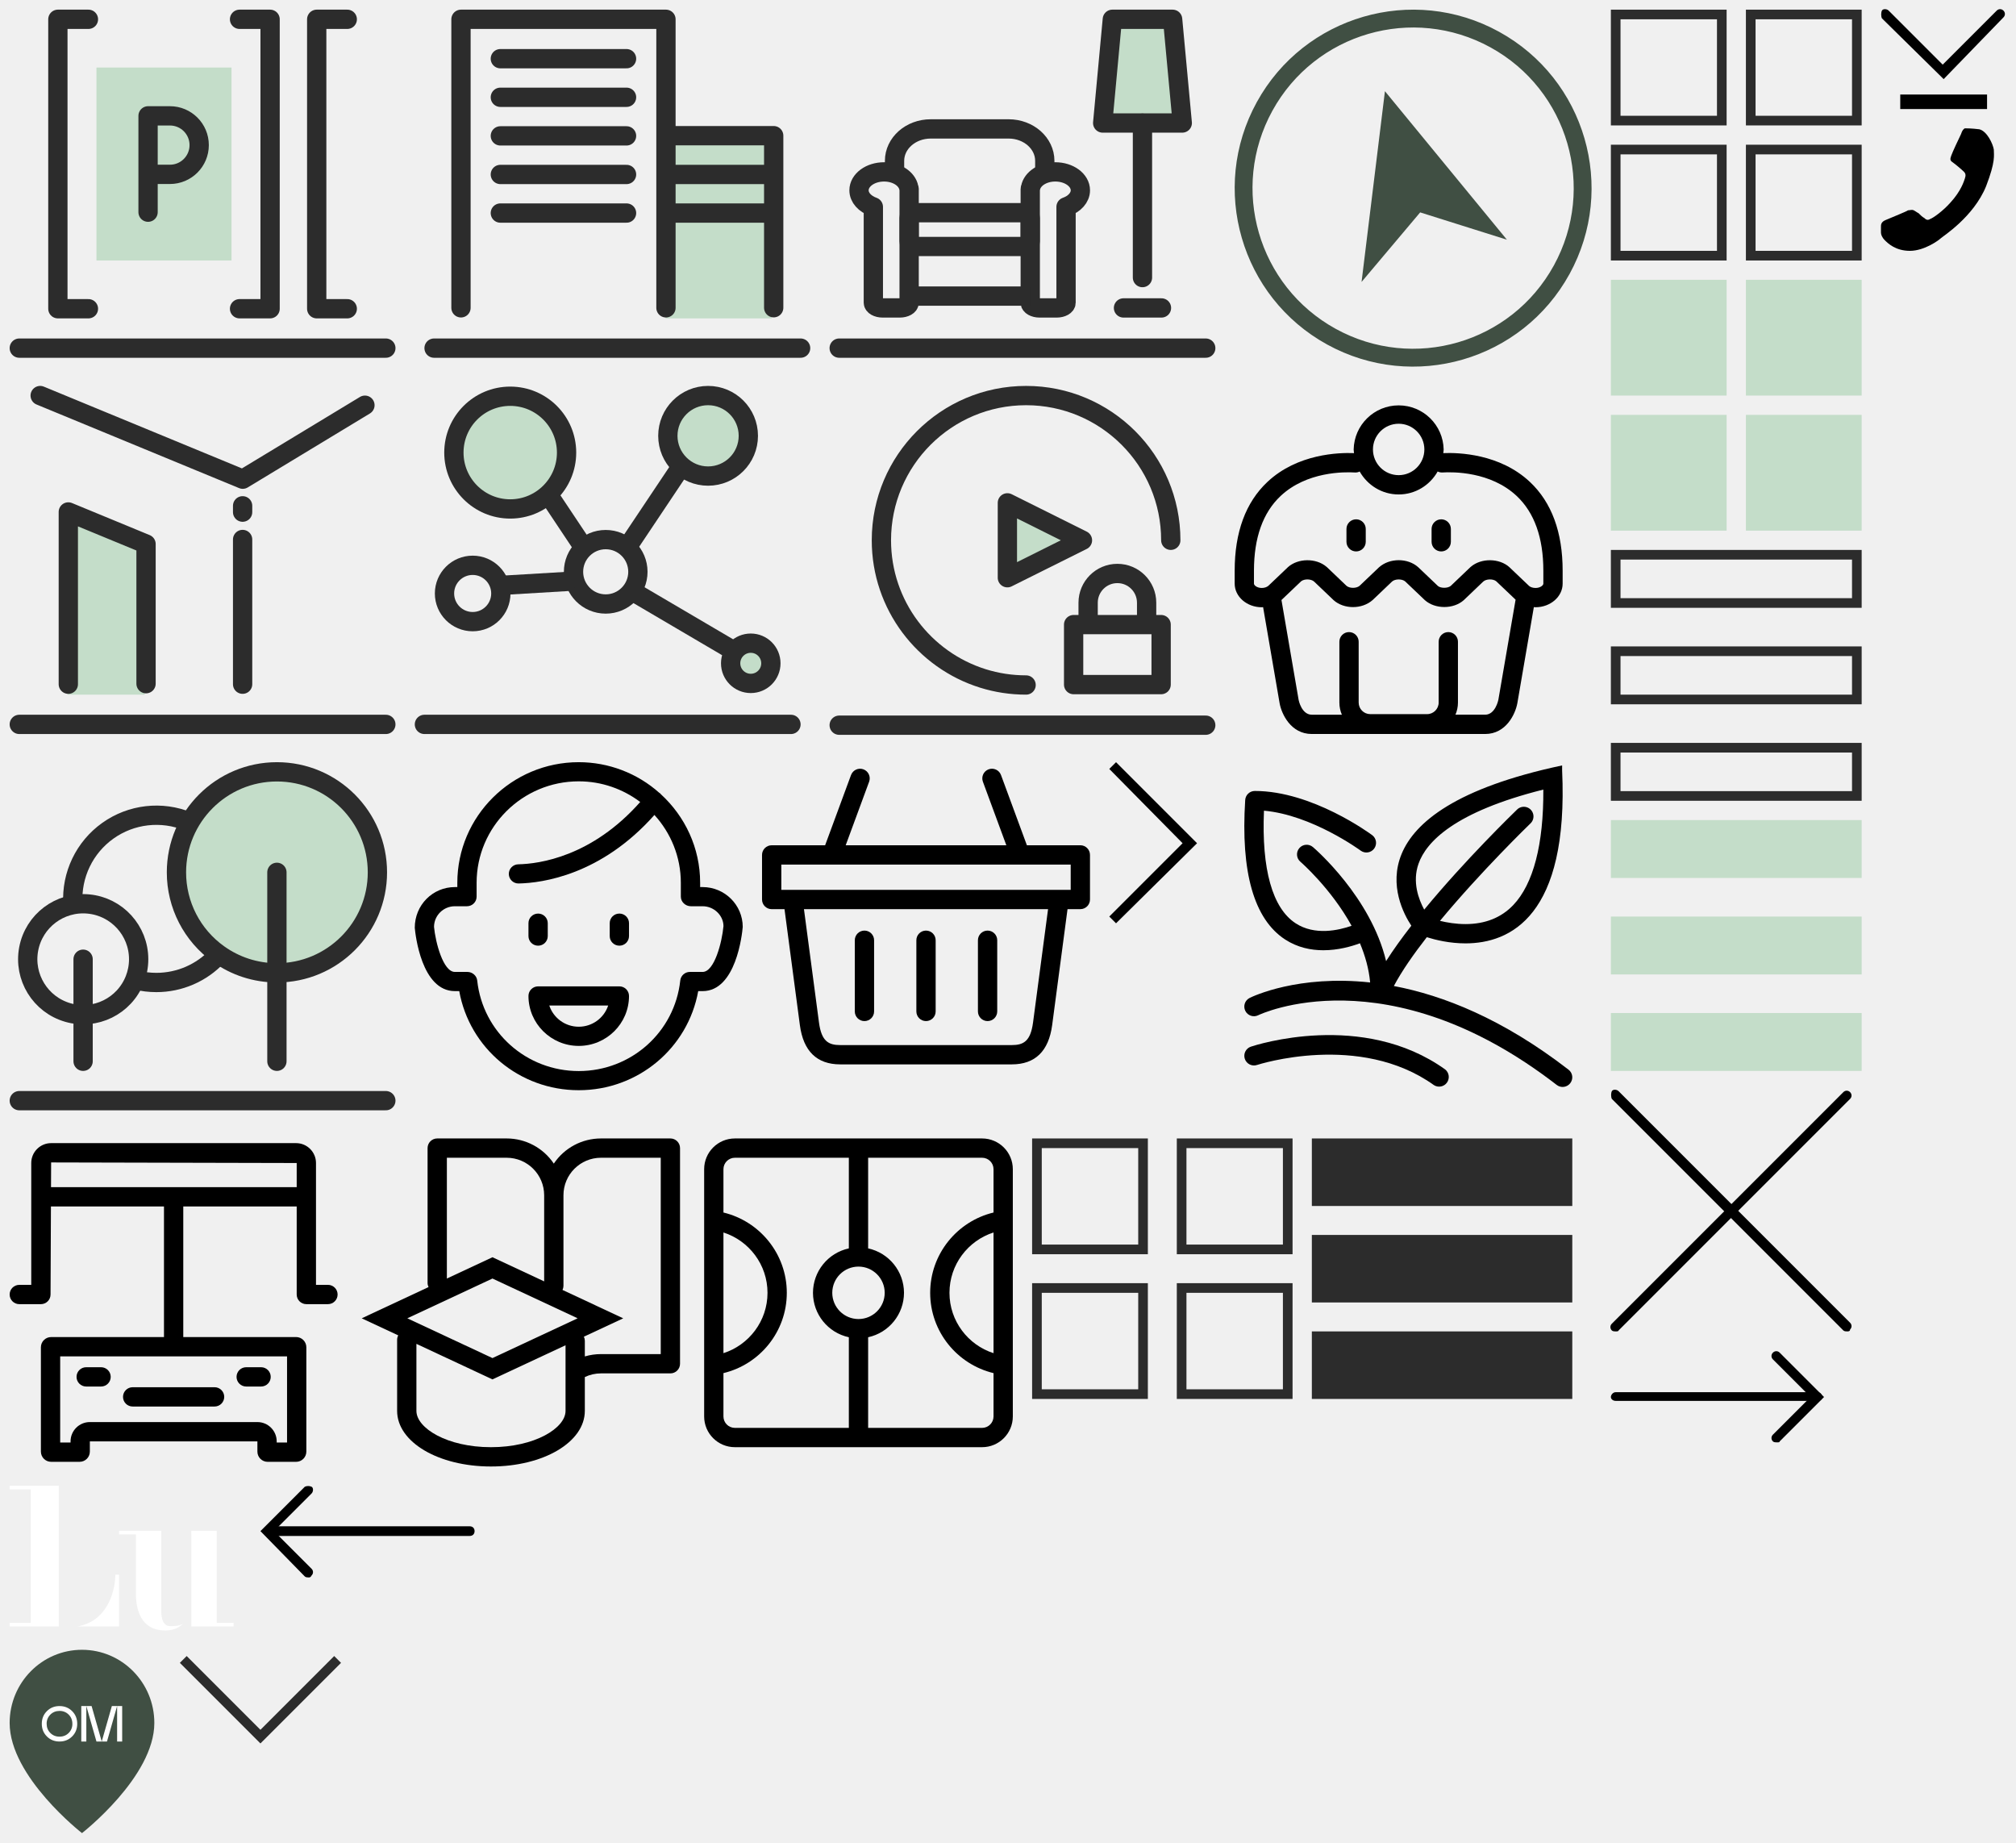
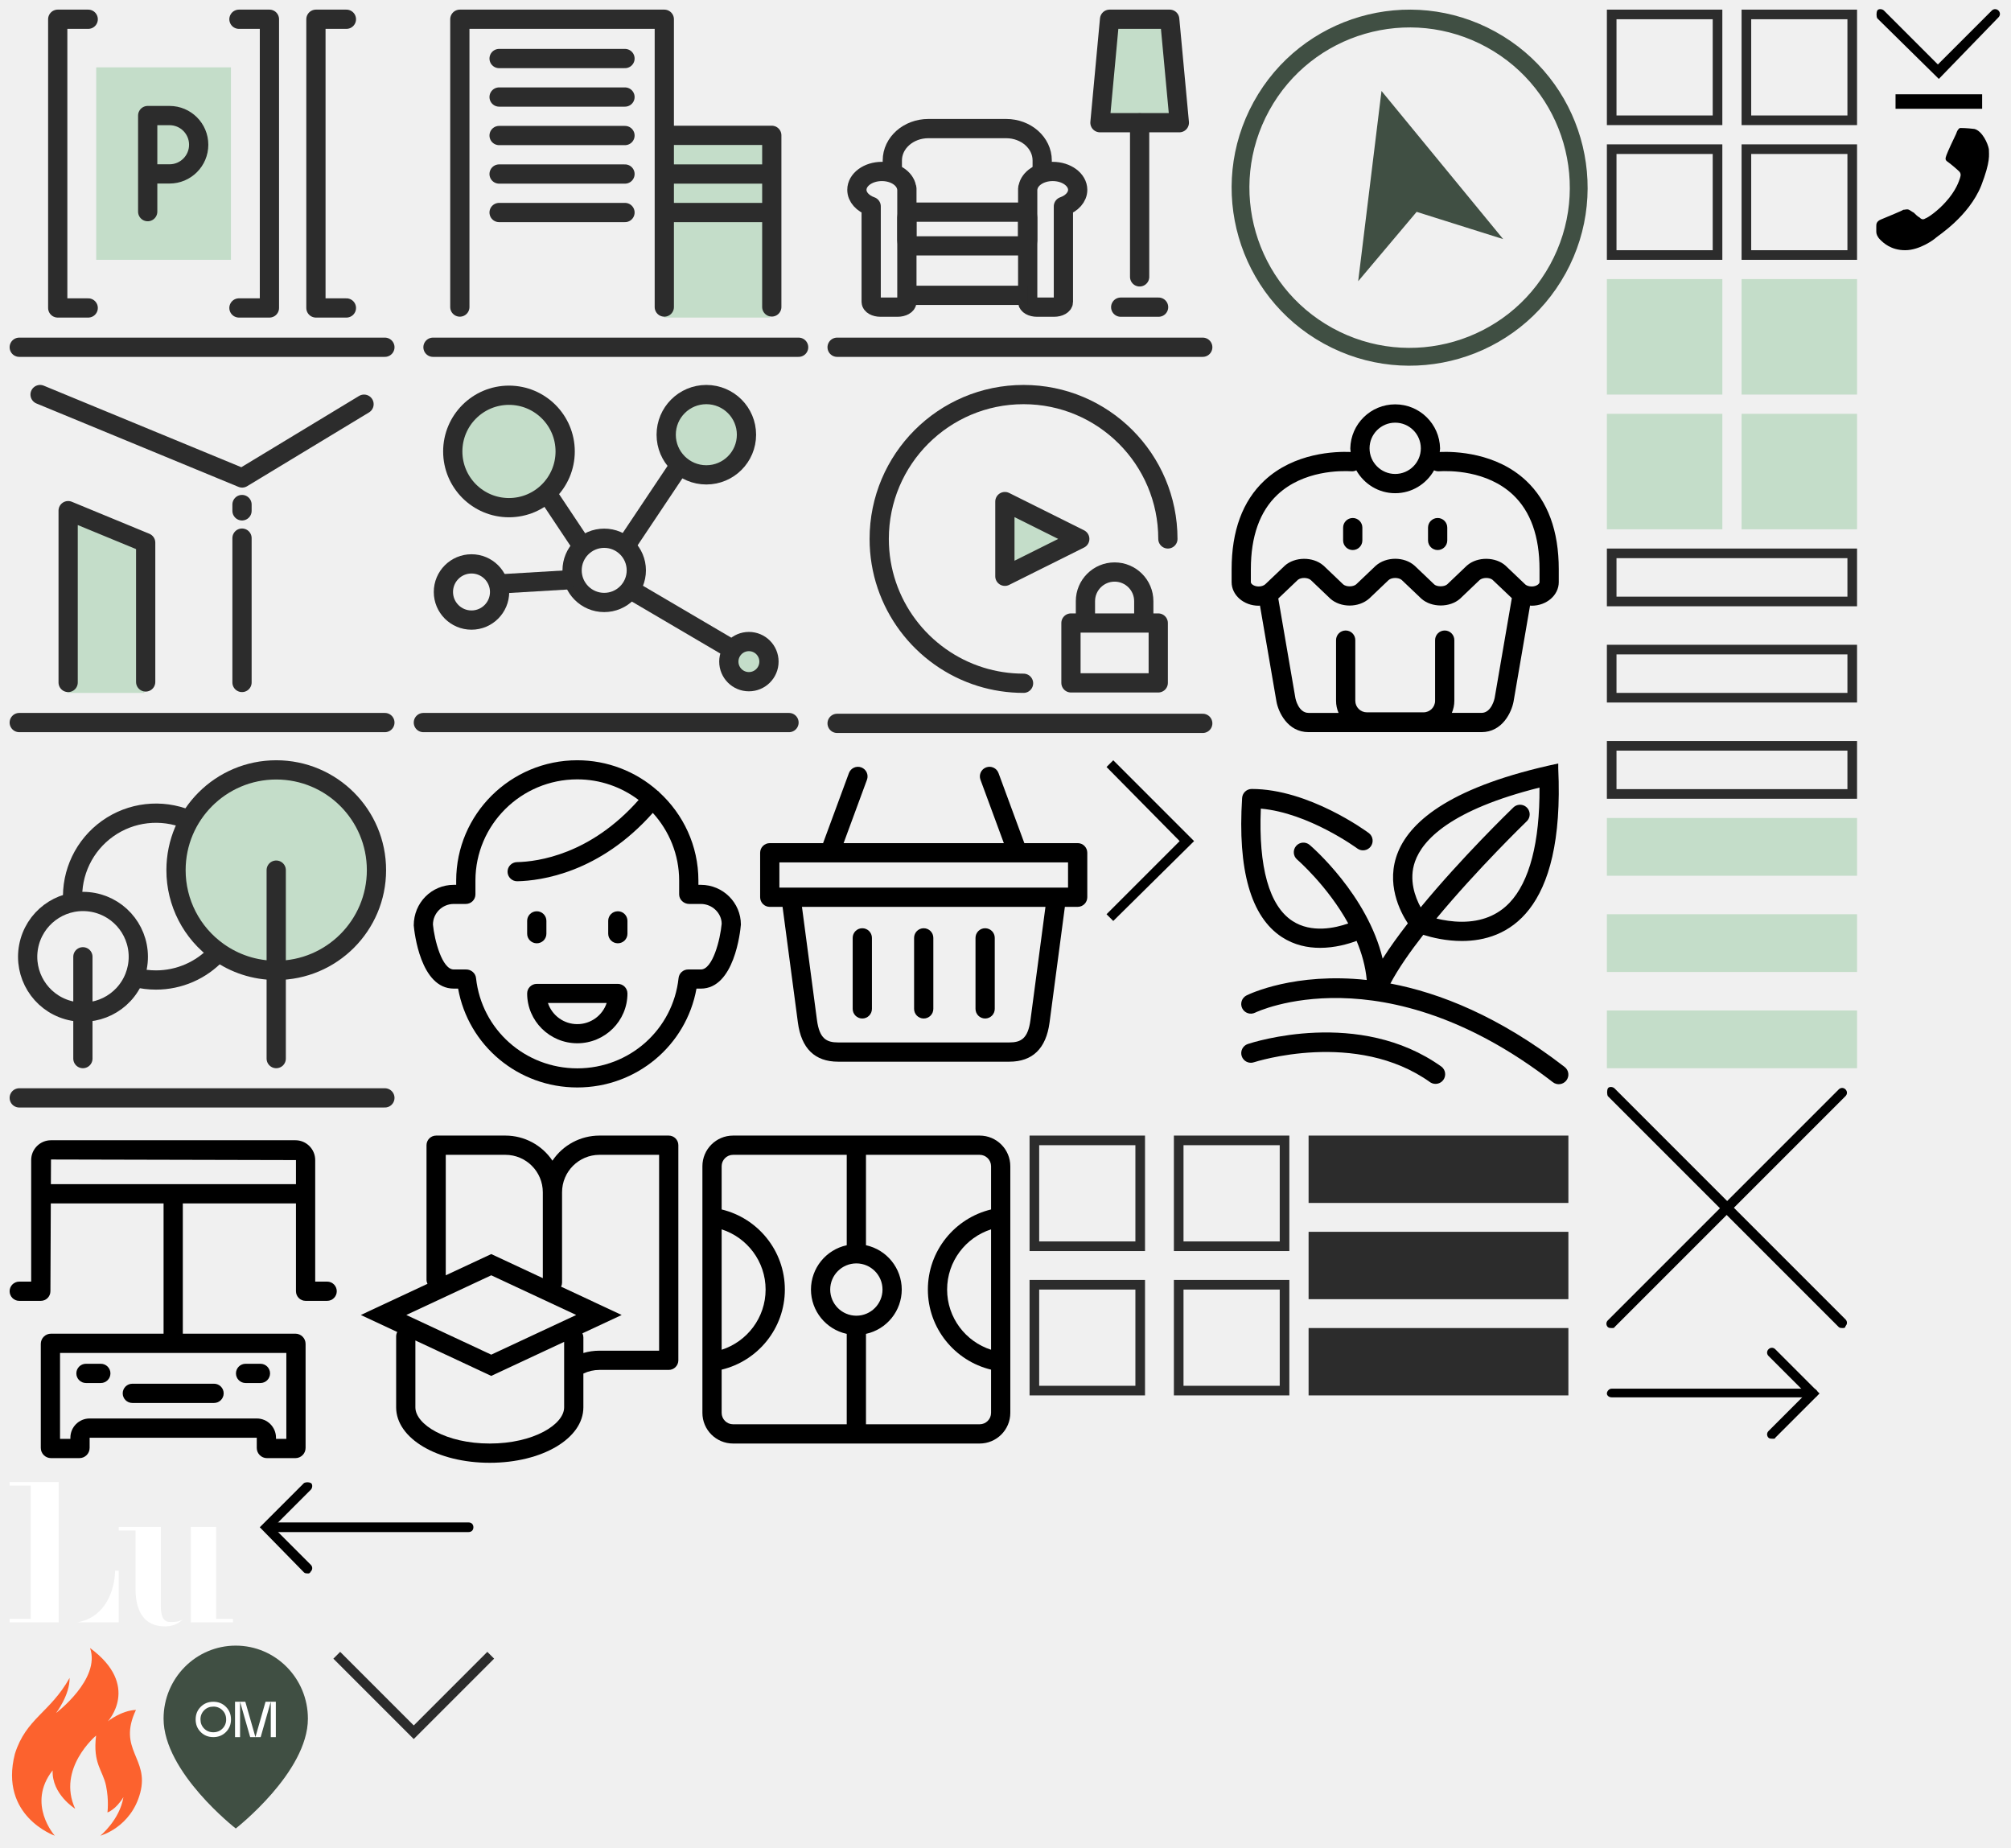
- <svg xmlns="http://www.w3.org/2000/svg" width="209" height="191" viewBox="0 0 209 191">
+ <svg xmlns="http://www.w3.org/2000/svg" width="209" height="192" viewBox="0 0 209 192">
  <view id="image-arrow-right" viewBox="114 78 11.1 18.7" />
  <svg viewBox="-1 -1 11.1 18.7" width="11.1" height="18.7" x="114" y="78">
    <path d="M.7 16.7 0 16l7.6-7.6L0 .7.7 0l8.4 8.4z" />
  </svg>
-   <view id="image-check" viewBox="17 170 20 12" />
-   <svg width="20" height="12" fill="none" viewBox="-1 -1 20 12" x="17" y="170">
+   <view id="image-check" viewBox="33 170 20 12" />
+   <svg width="20" height="12" fill="none" viewBox="-1 -1 20 12" x="33" y="170">
    <path d="m1 1 8 8 8-8" stroke="#2C2C2C" />
  </svg>
  <view id="image-close" viewBox="166 112 27 27" />
  <svg viewBox="-1 -1 27 27" width="27" height="27" x="166" y="112">
    <path d="M24.5 25c-.1 0-.3 0-.4-.1L.1.9C0 .7 0 .3.1.1s.5-.2.7 0l24 24c.2.2.2.5 0 .7 0 .2-.2.2-.3.2z" />
    <path d="M.5 25c-.1 0-.3 0-.4-.1-.2-.2-.2-.5 0-.7l24-24c.2-.2.5-.2.7 0s.2.5 0 .7l-24 24c0 .1-.2.1-.3.1z" />
  </svg>
  <view id="image-direction" viewBox="127 0 39 40" />
  <svg width="39" height="40" fill="none" viewBox="-1 -1 39 40" x="127">
    <path d="m19.23 21.014-6.077 7.21 2.424-19.772 12.646 15.394-8.994-2.832ZM3.91 10.48c-4.429 8.06-1.487 18.178 6.57 22.607 8.058 4.428 18.177 1.49 22.608-6.57 4.428-8.059 1.486-18.178-6.57-22.607C18.458-.515 8.34 2.424 3.91 10.48Zm30.798 16.93c-4.92 8.952-16.167 12.222-25.12 7.3C.64 29.788-2.63 18.543 2.291 9.59 7.211.639 18.457-2.63 27.409 2.292c8.953 4.92 12.221 16.167 7.3 25.12Z" fill="#404F43" />
  </svg>
  <view id="image-download" viewBox="194 0 15 12.3" />
  <svg viewBox="-1 -1 15 12.3" width="15" height="12.3" x="194">
    <path d="M6.5 7.2.1.9C0 .7 0 .3.1.1s.5-.2.7 0l5.6 5.6L12 .1c.2-.2.5-.2.7 0s.2.5 0 .7L6.5 7.2zM2 8.8h9v1.5H2z" />
+   </svg>
+   <view id="image-icon_fire" viewBox="0 170 16 22" />
+   <svg width="16" height="22" fill="none" viewBox="-1 -1 16 22" y="170">
+     <path d="M4.695 19.75s-5.802-2.02-4.149-8.498C1.71 7.548 4.205 6.977 6.233 3.354c.022 1.8-1.404 3.643-1.404 3.643S9.486 3.481 8.359.25c5.304 3.898 1.851 7.615 1.851 7.615s1.382-1.122 2.92-1.185c-1.961 4.14 1.403 4.998.445 8.61-.957 3.612-4.144 4.46-4.144 4.46s2.016-1.653 2.395-4.005c-.813 1.334-1.66 1.589-1.66 1.589s.172-1.232-.144-2.765c-.338-1.637-1.393-2.288-1.037-5.222 0 0-4.1 3.421-2.172 7.605 0 0-2.451-1.515-2.34-3.993-2.74 3.486.222 6.791.222 6.791Z" fill="#FC622E" />
  </svg>
  <view id="image-label-caffe" viewBox="127 40 36 38" />
  <svg viewBox="-1 -1 36 38" width="36" height="38" x="127" y="40">
    <path d="M30.608 8.953c-3.117-2.93-7.413-3.053-8.981-2.987.01-.127.038-.25.038-.38a4.666 4.666 0 0 0-9.33 0c0 .13.027.253.038.38-1.57-.064-5.865.058-8.981 2.987C1.141 11.068 0 14.163 0 18.152v1.342c0 1.35 1.262 2.448 2.813 2.448.045 0 .089-.01.134-.012l1.715 9.98c.202 1.097 1.16 3.168 3.332 3.168h17.974c2.172 0 3.129-2.071 3.334-3.18l1.713-9.972c.058.003.113.015.172.015 1.551 0 2.813-1.098 2.813-2.448V18.15c0-3.988-1.142-7.083-3.392-9.198ZM17 2.92a2.667 2.667 0 0 1 2.665 2.665A2.667 2.667 0 0 1 17 8.25a2.667 2.667 0 0 1-2.665-2.665A2.667 2.667 0 0 1 17 2.92Zm10.333 28.627c-.003.016-.312 1.53-1.365 1.53h-3.081c.166-.386.26-.811.26-1.257v-6.304a1 1 0 1 0-2 0v6.304c0 .662-.539 1.2-1.201 1.2h-5.891a1.202 1.202 0 0 1-1.201-1.2v-6.304a1 1 0 1 0-2 0v6.304c0 .446.093.87.259 1.258H7.995c-1.051 0-1.354-1.474-1.363-1.52L4.85 21.19l.003-.002 2.035-1.937.007-.007c.336-.261 1.023-.245 1.333.03l.018.016 1.969 1.877a.774.774 0 0 0 .041.04c1.06.947 2.938.973 4.055-.021l2.006-1.912c.317-.281 1.024-.287 1.354-.015l2.048 1.949c1.064.948 2.969.945 4.029-.001l.043-.041 1.967-1.878.018-.015c.31-.275.999-.29 1.333-.031l.008.008 2.005 1.906-1.789 10.393ZM32 19.494c0 .179-.324.448-.813.448-.269 0-.524-.085-.659-.204l-1.98-1.884a1.049 1.049 0 0 0-.075-.074c-1.045-.931-2.904-.95-3.975-.047a.767.767 0 0 0-.081.07l-2.015 1.923c-.326.273-1.064.248-1.331.012l-2.004-1.91c-.017-.016-.033-.032-.052-.048-1.064-.947-2.939-.971-4.053.022l-2.008 1.913c-.316.28-1.03.285-1.354.012l-2.017-1.925a1.041 1.041 0 0 0-.081-.068c-1.069-.903-2.927-.886-3.974.045a.909.909 0 0 0-.077.075l-1.954 1.86c-.161.143-.417.228-.685.228-.489 0-.813-.27-.813-.448v-1.342c0-3.415.929-6.02 2.761-7.742 2.7-2.538 6.591-2.507 7.723-2.437a.955.955 0 0 0 .475-.1C13.76 9.285 15.26 10.25 17 10.25c1.741 0 3.241-.965 4.043-2.38a.987.987 0 0 0 .473.103c1.127-.072 5.021-.101 7.723 2.437C31.07 12.133 32 14.737 32 18.152v1.342Z" />
    <path d="M12.588 12.827a1 1 0 0 0-1 1v1.329a1 1 0 1 0 2 0v-1.33a1 1 0 0 0-1-1ZM21.413 12.827a1 1 0 0 0-1 1v1.329a1 1 0 1 0 2 0v-1.33a1 1 0 0 0-1-1Z" />
  </svg>
  <view id="image-label-fitness" viewBox="72 117 34 34" />
  <svg viewBox="-1 -1 34 34" width="34" height="34" x="72" y="117">
    <path d="M28.812 0H3.187A3.187 3.187 0 0 0 0 3.187V28.814A3.187 3.187 0 0 0 3.187 32h25.625A3.188 3.188 0 0 0 32 28.812V3.187A3.187 3.187 0 0 0 28.812 0ZM16 18.718A2.721 2.721 0 0 1 13.282 16 2.721 2.721 0 0 1 16 13.282 2.72 2.72 0 0 1 18.718 16 2.72 2.72 0 0 1 16 18.718ZM2 9.745c2.646.849 4.568 3.33 4.568 6.255S4.646 21.406 2 22.255V9.745ZM3.187 30A1.188 1.188 0 0 1 2 28.812v-4.489c3.762-.904 6.568-4.288 6.568-8.323S5.762 8.581 2 7.677v-4.49C2 2.532 2.532 2 3.187 2H15v9.394A4.723 4.723 0 0 0 11.282 16 4.72 4.72 0 0 0 15 20.605V30H3.187ZM30 22.255c-2.646-.849-4.568-3.33-4.568-6.255S27.356 10.594 30 9.745v12.51ZM23.432 16c0 4.035 2.809 7.419 6.568 8.323v4.489c0 .656-.532 1.188-1.188 1.188H17v-9.395A4.723 4.723 0 0 0 20.718 16 4.723 4.723 0 0 0 17 11.394V2h11.812C29.468 2 30 2.532 30 3.187v4.49c-3.762.904-6.568 4.288-6.568 8.323Z" />
  </svg>
  <view id="image-label-kindergartens" viewBox="42 78 36 36" />
  <svg viewBox="-1 -1 36 36" width="36" height="36" x="42" y="78">
    <path d="M29.84 12.945h-.256v-.442c0-3.632-1.576-6.896-4.074-9.184-.029-.03-.045-.067-.079-.095-.019-.015-.042-.019-.062-.031A12.566 12.566 0 0 0 16.998 0C10.058 0 4.411 5.608 4.411 12.503v.442h-.254c-2.294 0-4.161 1.854-4.157 4.22.06.671.688 6.563 4.157 6.563h.454C5.675 29.645 10.851 34 16.998 34c6.146 0 11.32-4.355 12.386-10.271h.456c3.465 0 4.096-5.892 4.16-6.652 0-2.278-1.866-4.132-4.16-4.132Zm0 8.795h-1.322a1 1 0 0 0-.995.889c-.575 5.35-5.1 9.385-10.524 9.385-5.426 0-9.951-4.035-10.526-9.385-.054-.504-.507-.889-1.019-.889H4.157c-1.223 0-2.013-3.094-2.161-4.664 0-1.182.97-2.145 2.161-2.145h1.254c.552 0 1-.444 1-.993v-1.436c0-5.799 4.749-10.517 10.586-10.517 2.395 0 4.6.804 6.375 2.141-5.014 5.669-10.467 6.415-12.643 6.459a.998.998 0 0 0-.98 1.014.997.997 0 0 0 1 .973h.021c2.442-.05 8.547-.871 14.075-7.103 1.695 1.865 2.738 4.327 2.738 7.033v1.436c0 .549.485.993 1.037.993h1.219c1.19 0 2.16.963 2.164 2.057-.149 1.658-.937 4.752-2.163 4.752Z" />
    <path d="M12.786 19.02c.552 0 1-.443 1-.993v-1.342a.996.996 0 0 0-1-.993c-.552 0-1 .444-1 .993v1.342c0 .549.448.993 1 .993ZM21.21 15.691c-.552 0-1 .444-1 .993v1.342c0 .55.448.993 1 .993s1-.443 1-.993v-1.342a.997.997 0 0 0-1-.993ZM21.21 23.236h-8.424c-.552 0-1 .445-1 .994 0 2.855 2.338 5.178 5.212 5.178 2.874 0 5.212-2.322 5.212-5.178a.998.998 0 0 0-1-.994Zm-4.212 4.184a3.216 3.216 0 0 1-3.053-2.197h6.105a3.214 3.214 0 0 1-3.052 2.197Z" />
  </svg>
  <view id="image-label-mall" viewBox="78 78 36 34" />
  <svg viewBox="-1 -1 36 34" width="36" height="34" x="78" y="78">
    <path d="M33 8.612h-5.541l-2.684-7.28a1 1 0 1 0-1.877.691l2.43 6.589H8.674l2.429-6.588a1 1 0 0 0-1.877-.691L6.541 8.612H1a1 1 0 0 0-1 1v4.622a1 1 0 0 0 1 1h1.33l1.594 12.02c.357 2.7 1.766 4.068 4.183 4.068h17.788c2.418 0 3.824-1.368 4.183-4.068l1.593-12.021H33a1 1 0 0 0 1-1V9.61a1 1 0 0 0-1-1Zm-4.905 18.38c-.259 1.949-1.003 2.33-2.2 2.33H8.106c-1.198 0-1.941-.381-2.2-2.33L4.347 15.235h25.306l-1.558 11.758ZM32 13.234H2v-2.622h30v2.622Z" />
    <path d="M10.618 26.835a1 1 0 0 0 1-1v-7.38a1 1 0 1 0-2 0v7.38a1 1 0 0 0 1 1ZM17 26.835a1 1 0 0 0 1-1v-7.38a1 1 0 1 0-2 0v7.38a1 1 0 0 0 1 1ZM23.383 26.835a1 1 0 0 0 1-1v-7.38a1 1 0 1 0-2 0v7.38a1 1 0 0 0 1 1Z" />
  </svg>
  <view id="image-label-recreation" viewBox="127 78 37 36" />
  <svg viewBox="-1 -1 37 36" width="37" height="36" x="127" y="78">
    <path d="M34.611 31.872C27.8 26.607 21.625 24.17 16.501 23.2c.814-1.535 2.03-3.282 3.417-5.06.924.289 2.371.64 4.01.64 4.645 0 10.715-2.83 10.018-17.937V.336C12.006 4.989 16.74 14.568 18.314 16.949c-.97 1.247-1.87 2.489-2.617 3.669C14.113 14 8.382 9.028 8.112 8.798a1 1 0 1 0-1.301 1.52c.046.039 3.167 2.748 5.309 6.639-1.319.465-3.812 1.043-5.805-.261-2.408-1.575-3.535-5.601-3.279-11.67 4.979.439 9.991 4.113 10.044 4.153a1 1 0 0 0 1.191-1.606c-.252-.188-6.245-4.59-12.182-4.59a1 1 0 0 0-.998.937C.612 11.403 2 16.265 5.219 18.37c1.288.842 2.683 1.123 3.974 1.123 1.536 0 2.917-.397 3.794-.724.536 1.28.928 2.646 1.056 4.063-7.451-.81-12.157 1.438-12.491 1.604a1 1 0 0 0 .892 1.791c.13-.066 13.332-6.387 30.942 7.226a.997.997 0 0 0 1.402-.18.994.994 0 0 0-.177-1.401Zm-15.555-21.34c.8-2.276 3.733-5.381 12.942-7.693.035 5.669-1.033 9.786-3.121 11.974-1.246 1.306-2.912 1.968-4.949 1.968-.99 0-1.914-.157-2.645-.335 4.256-5.14 9.291-10.011 9.369-10.086a1 1 0 1 0-1.387-1.44c-.322.312-5.334 5.162-9.617 10.363-.572-1.053-1.256-2.86-.592-4.75Z" />
    <path d="M1.683 29.485a1 1 0 0 0 .634 1.898c.106-.035 10.629-3.441 18.344 2.093a1.002 1.002 0 0 0 1.166-1.625c-8.56-6.14-19.675-2.523-20.144-2.366Z" />
  </svg>
  <view id="image-label-transport" viewBox="0 117 36 36" />
  <svg viewBox="-1 -1 36 36" width="36" height="36" y="117">
    <path d="M33 15.174h-1.241V2.545c0-1.136-.924-2.06-2.059-2.06H4.3c-1.136 0-2.06.924-2.06 2.06v12.63H1a1 1 0 1 0 0 2h2.24a1 1 0 0 0 1-1l.04-9.127H16v13.538H4.3a1.06 1.06 0 0 0-1.06 1.06v10.81c0 .585.475 1.06 1.06 1.06h2.956a1.06 1.06 0 0 0 1.059-1.06v-1.059h17.37v1.06c0 .584.475 1.06 1.06 1.06H29.7a1.06 1.06 0 0 0 1.059-1.06V21.645a1.06 1.06 0 0 0-1.059-1.06H18V7.048h11.759v9.126a1 1 0 0 0 1 1H33a1 1 0 1 0 0-2Zm-4.241 7.412v8.929h-1.074v-.118a2 2 0 0 0-2-2H8.315a2 2 0 0 0-2 2v.118H5.24v-8.929h23.519ZM4.288 5.048 4.3 2.486l25.459.06V5.05H4.288Z" />
    <path d="M12.753 27.785h8.493a1 1 0 1 0 0-2h-8.493a1 1 0 1 0 0 2ZM7.934 25.712h1.544a1 1 0 1 0 0-2H7.934a1 1 0 1 0 0 2ZM24.523 25.712h1.544a1 1 0 0 0 0-2h-1.544a1 1 0 1 0 0 2Z" />
  </svg>
  <view id="image-label-university" viewBox="36 117 36 36" />
  <svg viewBox="-1 -1 36 36" width="36" height="36" x="36" y="117">
    <path d="M32.5 0h-7.199a5.886 5.886 0 0 0-4.887 2.608A5.888 5.888 0 0 0 15.526 0H8.327a1 1 0 0 0-1 1v13.986c0 .151.04.292.1.42L.5 18.642l3.786 1.769a.98.98 0 0 0-.116.444v7.384c0 3.23 4.274 5.762 9.729 5.762 5.456 0 9.73-2.531 9.73-5.762V24.73a3.867 3.867 0 0 1 1.671-.379h7.2a1 1 0 0 0 1-1V1a1 1 0 0 0-1-1ZM9.327 2h6.199a3.892 3.892 0 0 1 3.888 3.888v8.927l-5.359-2.503-4.728 2.208V2Zm4.728 12.519 8.829 4.123-8.829 4.123-8.828-4.123 8.828-4.123ZM13.899 32c-4.555 0-7.729-1.982-7.729-3.762V21.29l7.885 3.683 7.575-3.538v6.804c0 1.779-3.175 3.761-7.731 3.761ZM31.5 22.352h-6.199c-.57 0-1.133.082-1.671.241v-1.625a.976.976 0 0 0-.1-.42l4.08-1.906-6.296-2.94a.976.976 0 0 0 .1-.42V5.888A3.891 3.891 0 0 1 25.301 2H31.5v20.352Z" />
  </svg>
  <view id="image-list-grid" viewBox="106 117 29 29" />
  <svg width="29" height="29" fill="none" viewBox="-1 -1 29 29" x="106" y="117">
    <path stroke="#2C2C2C" d="M.5.5h11v11H.5zM.5 15.5h11v11H.5zM15.5.5h11v11h-11zM15.5 15.5h11v11h-11z" />
  </svg>
  <view id="image-list-list" viewBox="135 117 29 29" />
  <svg width="29" height="29" fill="none" viewBox="-1 -1 29 29" x="135" y="117">
    <path fill="#2C2C2C" stroke="#2C2C2C" d="M.5.5h26v6H.5zM.5 10.5h26v6H.5zM.5 20.5h26v6H.5z" />
  </svg>
  <view id="image-lu" viewBox="0 153 26 17" />
  <svg width="26" height="17" fill="none" viewBox="-1 -1 26 17" y="153">
    <path d="M18.838 12.917v1.667h4.376v-.375h-1.75V4.667h-2.632v.375h.006v7.875ZM17.974 14.294c-.436.273-.956.248-1.344.248-.938 0-.917-1.333-.917-1.77V4.666h-4.375v.375h1.75v5.98c0 .957.042 3.978 3.062 3.978.757 0 1.319-.252 1.737-.615l.087-.09ZM5.1 8.266V0H0v.375h2.187v13.834H0v.374h5.1V8.266ZM11.338 14.583V9.21h-.375c-.038 1.962-.948 4.848-3.938 5.374h4.313Z" fill="#fff" />
  </svg>
  <view id="image-option-housing" viewBox="43 0 42 39" />
  <svg width="42" height="39" fill="none" viewBox="-1 -1 42 39" x="43">
    <path fill="#C4DDC9" d="M25 13h11v19H25z" />
    <path d="M1 35.083h38M3.79 30.906V1h21.25v29.906M7.871 5.083h13.083M7.871 9.083h13.083M7.871 13.083h13.083M7.871 17.083h13.083M7.871 21.083h13.083M25.092 17.083h11.114M25.092 21.083h11.114M25.043 13.062H36.21v17.834" stroke="#2C2C2C" stroke-width="2" stroke-miterlimit="10" stroke-linecap="round" stroke-linejoin="round" />
  </svg>
  <view id="image-option-increased" viewBox="0 39 42 39" />
  <svg width="42" height="39" fill="none" viewBox="-1 -1 42 39" y="39">
    <path d="m6 13 8 3.5V32H6V13Z" fill="#C4DDC9" />
    <path d="M1 35.083h38M24.152 15.917v15M24.152 12.427v.656M3.166 1l21 8.667L36.833 2M14.14 30.864V16.389l-8.058-3.326v17.854" stroke="#2C2C2C" stroke-width="2" stroke-miterlimit="10" stroke-linecap="round" stroke-linejoin="round" />
  </svg>
  <view id="image-option-infrastructure" viewBox="42 39 42 39" />
  <svg width="42" height="39" fill="none" viewBox="-1 -1 42 39" x="42" y="39">
    <path d="M1 35.083h38" stroke="#2C2C2C" stroke-width="2" stroke-miterlimit="10" stroke-linecap="round" stroke-linejoin="round" />
    <path d="M6.002 24.433a2.92 2.92 0 1 0 0-5.84 2.92 2.92 0 0 0 0 5.84Z" stroke="#2C2C2C" stroke-width="2" stroke-miterlimit="10" />
    <path d="M34.832 30.836a2.086 2.086 0 1 0 0-4.172 2.086 2.086 0 0 0 0 4.172ZM30.408 9.344a4.172 4.172 0 1 0 0-8.344 4.172 4.172 0 0 0 0 8.344Z" fill="#C4DDC9" stroke="#2C2C2C" stroke-width="2" stroke-miterlimit="10" />
    <path d="M19.794 22.604a3.337 3.337 0 1 0 0-6.674 3.337 3.337 0 0 0 0 6.674Z" stroke="#2C2C2C" stroke-width="2" stroke-miterlimit="10" />
    <path d="M9.896 12.752a5.841 5.841 0 1 0 0-11.682 5.841 5.841 0 0 0 0 11.682Z" fill="#C4DDC9" stroke="#2C2C2C" stroke-width="2" stroke-miterlimit="10" />
    <path d="m16.52 20.224-7.666.456M13.842 11.255l3.66 5.491M22.498 21.25l10.6 6.228M27.618 8.358l-5.59 8.361" stroke="#2C2C2C" stroke-width="2" stroke-miterlimit="10" />
  </svg>
  <view id="image-option-parking" viewBox="0 0 43 39" />
  <svg width="43" height="39" fill="none" viewBox="-1 -1 43 39">
    <path fill="#C4DDC9" d="M9 6h14v20H9z" />
    <path d="M1 35.083h38.001M14.35 17.072h2.268a3.031 3.031 0 1 0 0-6.064H14.35v9.984M35.001 31h-3.167V1h3.167M8.167 31H5V1h3.167M23.834 1h3.167v30h-3.167" stroke="#2C2C2C" stroke-width="2" stroke-miterlimit="10" stroke-linecap="round" stroke-linejoin="round" />
  </svg>
  <view id="image-option-roof" viewBox="85 0 42 39" />
  <svg width="42" height="39" fill="none" viewBox="-1 -1 42 39" x="85">
    <path d="M1 35.083h38M26.003 18.726c0-1.056-1.163-1.91-2.6-1.91-1.314 0-2.39.72-2.561 1.652-.011.033-.035.063-.035.098v11.806c0 .302.434.546.968.546h1.776c.534 0 .967-.244.967-.546v-9.927c.875-.307 1.485-.96 1.485-1.719ZM3.055 18.726c0-1.056 1.163-1.91 2.599-1.91 1.315 0 2.39.72 2.562 1.652.01.033.035.063.035.098v11.806c0 .302-.434.546-.968.546H5.507c-.534 0-.967-.244-.967-.546v-9.927c-.875-.307-1.485-.96-1.485-1.719Z" stroke="#2C2C2C" stroke-width="2" stroke-miterlimit="10" stroke-linecap="round" stroke-linejoin="round" />
    <path d="M8.26 29.688h12.534M20.803 24.003c0 .301-.297.545-.661.545H8.913c-.365 0-.661-.244-.661-.545v-2.412c0-.301.296-.545.66-.545h11.23c.364 0 .661.244.661.545v2.412ZM6.738 16.831v-1.159c0-1.827 1.678-3.31 3.747-3.31h8.081c2.07 0 3.748 1.482 3.748 3.31v1.16" stroke="#2C2C2C" stroke-width="2" stroke-miterlimit="10" stroke-linejoin="round" />
    <path d="M36.566 11.75h-8.25l1-10.75h6.25l1 10.75Z" fill="#C4DDC9" stroke="#2C2C2C" stroke-width="2" stroke-miterlimit="10" stroke-linecap="round" stroke-linejoin="round" />
    <path d="M32.44 11.771v16M30.473 30.917h3.937" stroke="#2C2C2C" stroke-width="2" stroke-miterlimit="10" stroke-linecap="round" stroke-linejoin="round" />
  </svg>
  <view id="image-option-security" viewBox="85 39 42 39" />
  <svg width="42" height="39" fill="none" viewBox="-1 -1 42 39" x="85" y="39">
    <path d="M1 35.166h38M34.375 24.74h-9.072v6.218h9.072V24.74ZM26.807 24.74v-2.268a3.031 3.031 0 1 1 6.064 0v2.268" stroke="#2C2C2C" stroke-width="2" stroke-miterlimit="10" stroke-linecap="round" stroke-linejoin="round" />
    <path d="M20.376 31c-1.553 0-3.051-.236-4.46-.674C9.81 28.427 5.375 22.731 5.375 16c0-8.284 6.716-15 15.001-15 8.284 0 15 6.716 15 15" stroke="#2C2C2C" stroke-width="2" stroke-miterlimit="10" stroke-linecap="round" stroke-linejoin="round" />
    <path d="M18.436 19.881V12.12L26.219 16l-7.784 3.881Z" fill="#C4DDC9" stroke="#2C2C2C" stroke-width="2" stroke-miterlimit="10" stroke-linecap="round" stroke-linejoin="round" />
  </svg>
  <view id="image-option-yard" viewBox="0 78 42 39" />
  <svg width="42" height="39" fill="none" viewBox="-1 -1 42 39" y="78">
    <path d="M1 35.083h38M6.557 14.662A8.667 8.667 0 0 1 18.51 6.151M21.541 20.083a8.64 8.64 0 0 1-6.333 2.751 8.655 8.655 0 0 1-2.081-.252" stroke="#2C2C2C" stroke-width="2" stroke-miterlimit="10" stroke-linecap="round" stroke-linejoin="round" />
    <path d="M38.126 11.417c0 5.752-4.664 10.417-10.417 10.417-2.256 0-4.344-.717-6.049-1.936a10.397 10.397 0 0 1-4.367-8.481C17.293 5.664 21.957 1 27.709 1c5.753 0 10.417 4.664 10.417 10.417Z" fill="#C4DDC9" stroke="#2C2C2C" stroke-width="2" stroke-miterlimit="10" stroke-linecap="round" stroke-linejoin="round" />
    <path d="M13.375 20.417c0 .746-.142 1.459-.4 2.113a5.75 5.75 0 1 1 .4-2.113ZM27.707 11.417V31M7.615 20.422V31" stroke="#2C2C2C" stroke-width="2" stroke-miterlimit="10" stroke-linecap="round" stroke-linejoin="round" />
  </svg>
  <view id="image-phone" viewBox="194 12.3 13.6 14.8" />
  <svg viewBox="-1 -1 13.6 14.8" width="13.6" height="14.8" x="194" y="12.3">
-     <path class="awst0" d="M.5 9.5c-.5.2-.5.5-.5.7v.6c0 .2.1.5.4.8.3.3 1.1 1.1 2.6 1.1s3-1.1 3.2-1.3c.2-.2 3.4-2.2 4.7-5.4 1-2.6.8-3.2.8-3.8-.1-.6-.7-1.9-1.5-2.1C9.4 0 8.8 0 8.7 0c-.2.1-.3.3-.4.6-.2.4-.9 1.9-1 2.2-.1.3-.2.5.1.7.3.2 1 .8 1.2 1 .2.2.2.4.1.7-.1.3-.4 1.3-1.5 2.5-.8.9-1.8 1.6-2.1 1.7-.3.2-.5 0-.6-.1-.2-.1-.4-.3-.6-.5-.2-.1-.3-.2-.5-.3-.2-.1-.4 0-.6 0-.1.1-1.6.7-2.3 1z" />
+     <path class="axst0" d="M.5 9.5c-.5.2-.5.5-.5.7v.6c0 .2.1.5.4.8.3.3 1.1 1.1 2.6 1.1s3-1.1 3.2-1.3c.2-.2 3.4-2.2 4.7-5.4 1-2.6.8-3.2.8-3.8-.1-.6-.7-1.9-1.5-2.1C9.4 0 8.8 0 8.7 0c-.2.1-.3.3-.4.6-.2.4-.9 1.9-1 2.2-.1.3-.2.5.1.7.3.2 1 .8 1.2 1 .2.2.2.4.1.7-.1.3-.4 1.3-1.5 2.5-.8.9-1.8 1.6-2.1 1.7-.3.2-.5 0-.6-.1-.2-.1-.4-.3-.6-.5-.2-.1-.3-.2-.5-.3-.2-.1-.4 0-.6 0-.1.1-1.6.7-2.3 1z" />
  </svg>
-   <view id="image-pin-om" viewBox="0 170 17 21" />
-   <svg width="17" height="21" fill="none" viewBox="-1 -1 17 21" y="170">
+   <view id="image-pin-om" viewBox="16 170 17 21" />
+   <svg width="17" height="21" fill="none" viewBox="-1 -1 17 21" x="16" y="170">
    <path d="M15 7.587C15 13.17 7.501 19 7.501 19S0 13.17 0 7.587C0 3.397 3.358 0 7.5 0 11.643 0 15 3.397 15 7.587Z" fill="#404F43" />
    <path d="M3.859 8.98c-.35-.35-.526-.787-.526-1.31s.175-.96.526-1.31c.35-.351.787-.527 1.31-.527.524 0 .96.176 1.311.526.351.35.526.788.526 1.311 0 .523-.175.96-.526 1.31-.35.351-.787.527-1.31.527-.524 0-.96-.176-1.311-.526Zm.36-2.261a1.291 1.291 0 0 0-.383.95c0 .38.128.697.383.952s.572.382.95.382c.38 0 .697-.127.952-.382a1.29 1.29 0 0 0 .382-.951c0-.38-.127-.696-.382-.951a1.291 1.291 0 0 0-.951-.382c-.38 0-.696.127-.951.382ZM7.95 9.507h-.524V5.833h1.07l1.05 3.674 1.05-3.674h1.07v3.674h-.525V5.833l-1.05 3.674H9L7.95 5.833v3.674Z" fill="#fff" />
  </svg>
  <view id="image-slider-next" viewBox="166 139 24.2 11.5" />
  <svg viewBox="-1 -1 24.2 11.5" width="24.2" height="11.5" x="166" y="139">
    <path d="M17.2 9.5c-.1 0-.3 0-.4-.1-.2-.2-.2-.5 0-.7l3.9-3.9L16.8.9c-.2-.2-.2-.5 0-.7s.5-.2.7 0l4.6 4.6-4.6 4.6c0 .1-.1.1-.3.1z" />
    <path d="M21.4 5.2H.5C.2 5.2 0 5 0 4.8s.2-.5.5-.5h20.9c.3 0 .5.2.5.5s-.2.4-.5.4z" />
  </svg>
  <view id="image-slider-prev" viewBox="26 153 24.2 11.5" />
  <svg viewBox="-1 -1 24.2 11.5" width="24.2" height="11.5" x="26" y="153">
    <path d="M5 9.5c-.1 0-.3 0-.4-.1L0 4.7 4.6.1c.2-.1.5-.1.7 0s.2.5 0 .7L1.4 4.7l3.9 3.9c.2.2.2.5 0 .7-.1.2-.2.2-.3.2z" />
    <path d="M21.7 5.2H.8c-.2 0-.5-.2-.5-.5s.2-.5.5-.5h20.9c.3 0 .5.2.5.5s-.2.5-.5.5z" />
  </svg>
  <view id="image-view-grid" viewBox="166 0 28 28" />
  <svg width="28" height="28" fill="none" viewBox="-1 -1 28 28" x="166">
    <path stroke="#2C2C2C" d="M.5.5h11v11H.5zM14.5.5h11v11h-11zM14.5 14.5h11v11h-11zM.5 14.5h11v11H.5z" />
  </svg>
  <view id="image-view-grid-active" viewBox="166 28 28 28" />
  <svg width="28" height="28" fill="none" viewBox="-1 -1 28 28" x="166" y="28">
    <path fill="#C4DDC9" d="M0 0h12v12H0zM14 0h12v12H14zM14 14h12v12H14zM0 14h12v12H0z" />
  </svg>
  <view id="image-view-list" viewBox="166 56 28 28" />
  <svg width="28" height="28" fill="none" viewBox="-1 -1 28 28" x="166" y="56">
    <path stroke="#2C2C2C" d="M.5.5h25v5H.5zM.5 10.5h25v5H.5zM.5 20.5h25v5H.5z" />
  </svg>
  <view id="image-view-list-active" viewBox="166 84 28 28" />
  <svg width="28" height="28" fill="none" viewBox="-1 -1 28 28" x="166" y="84">
    <path fill="#C4DDC9" stroke="#C4DDC9" d="M.5.5h25v5H.5zM.5 10.5h25v5H.5zM.5 20.5h25v5H.5z" />
  </svg>
</svg>
